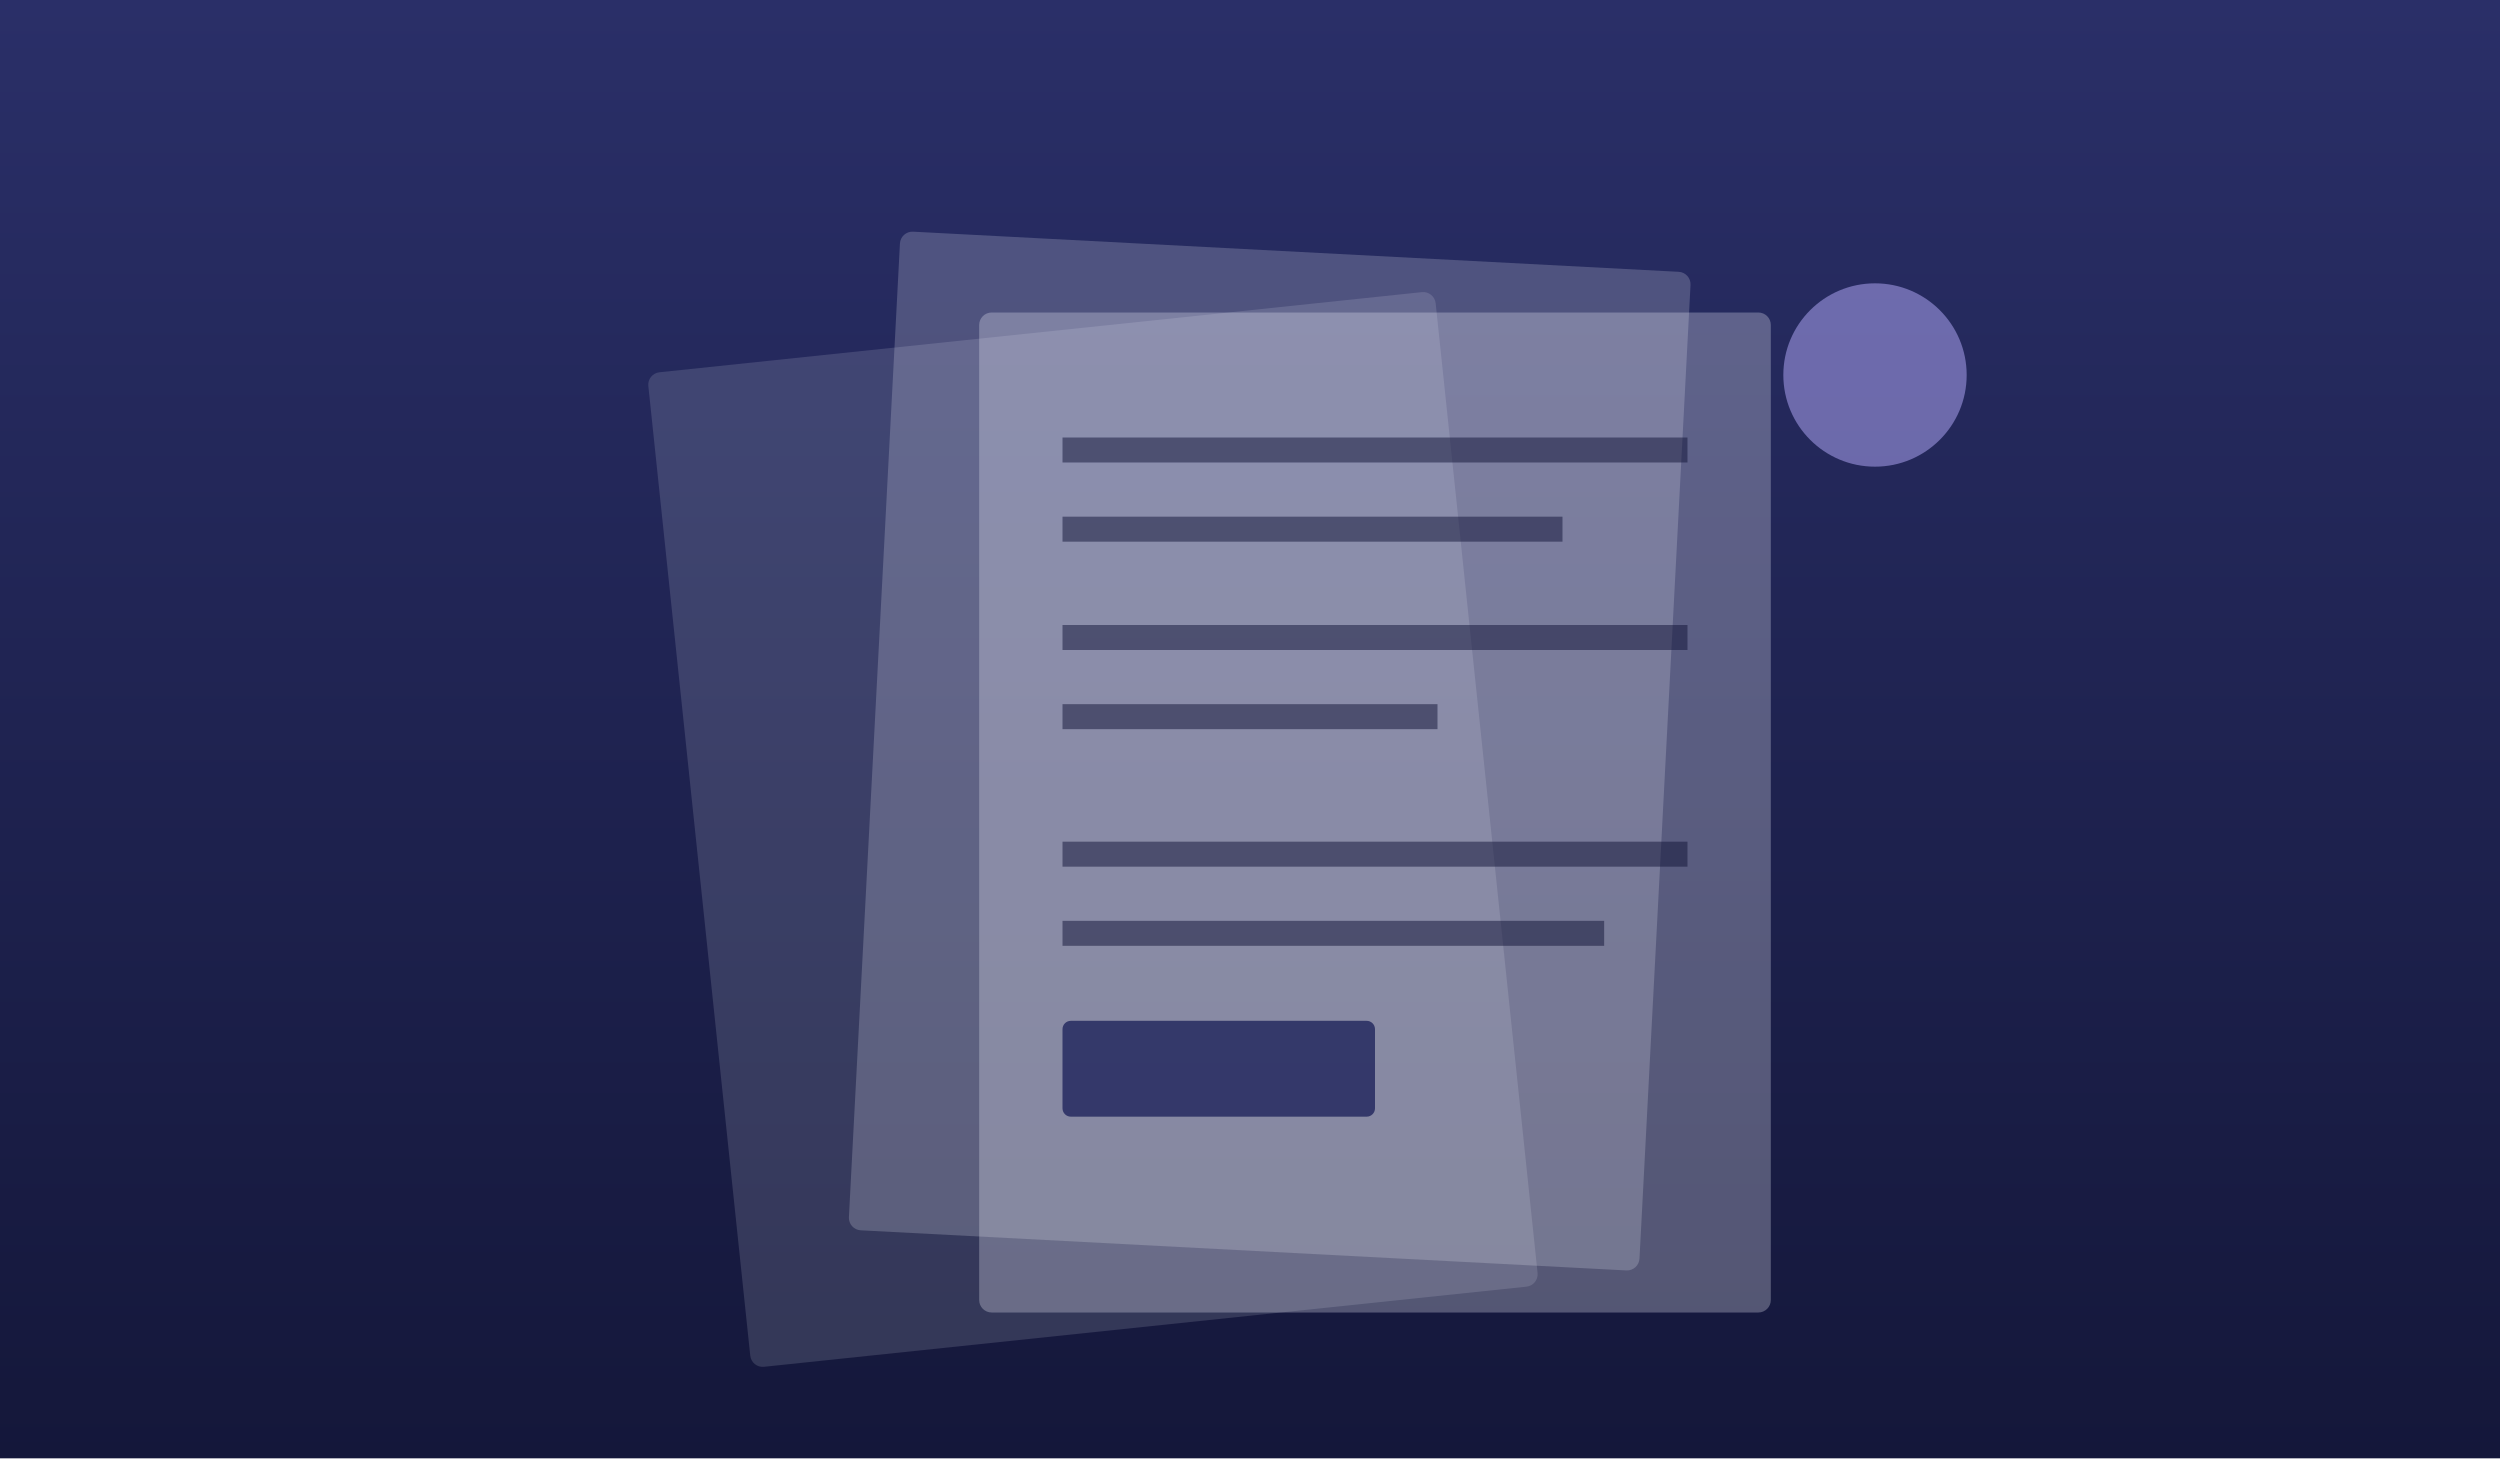
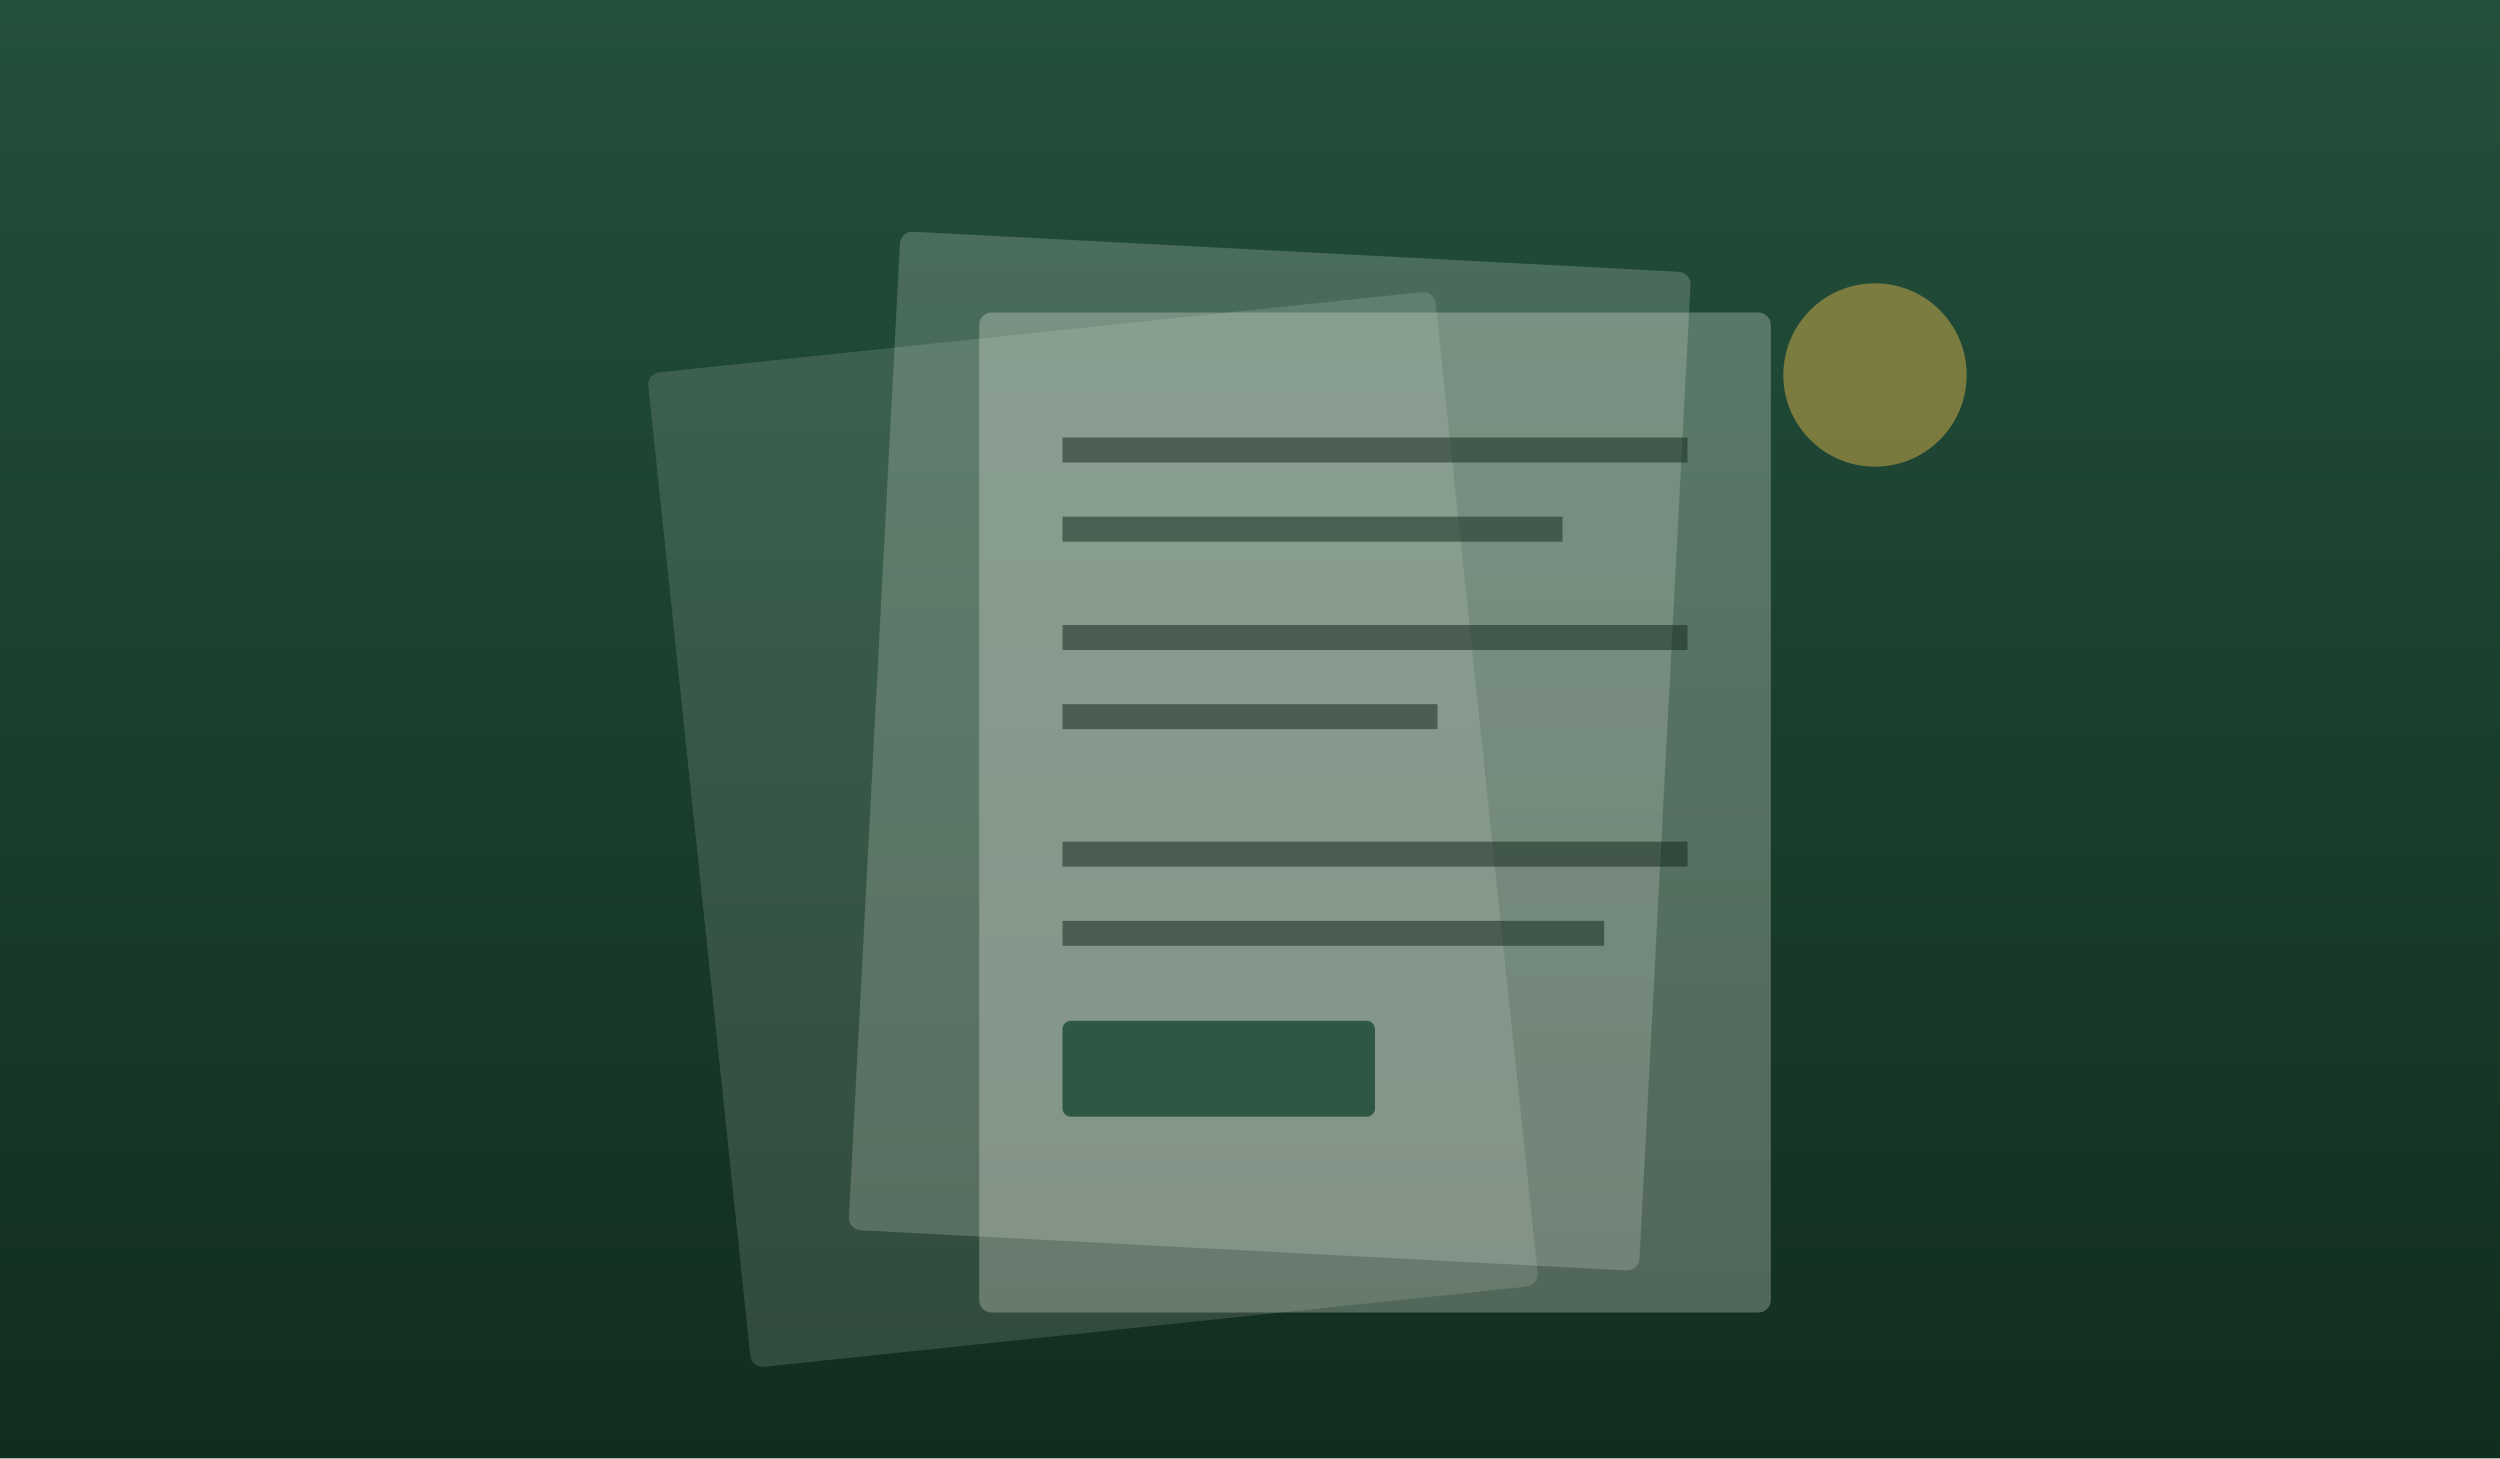
<svg xmlns="http://www.w3.org/2000/svg" viewBox="0 0 1200 700">
  <defs>
    <linearGradient id="p" x1="0" y1="0" x2="0" y2="1">
-       <stop offset="0" stop-color="#2A2F68" />
-       <stop offset="1" stop-color="#14173A" />
+       <stop offset="0" stop-color="#23503C" />
+       <stop offset="1" stop-color="#122D1F" />
    </linearGradient>
  </defs>
  <rect width="1200" height="700" fill="url(#p)" />
-   <g fill="#F3F5FE" opacity="0.14" transform="rotate(-6 600 350)">
+   <g fill="#F1F5EB" opacity="0.14" transform="rotate(-6 600 350)">
    <rect x="330" y="150" width="380" height="480" rx="6" />
  </g>
-   <g fill="#F3F5FE" opacity="0.2" transform="rotate(3 600 350)">
+   <g fill="#F1F5EB" opacity="0.2" transform="rotate(3 600 350)">
    <rect x="420" y="120" width="380" height="480" rx="6" />
  </g>
-   <g fill="#F3F5FE" opacity="0.28">
+   <g fill="#F1F5EB" opacity="0.28">
    <rect x="470" y="150" width="380" height="480" rx="6" />
  </g>
-   <g fill="#0F1235" opacity="0.5">
+   <g fill="#0D2418" opacity="0.5">
    <rect x="510" y="210" width="300" height="12" />
    <rect x="510" y="248" width="240" height="12" />
    <rect x="510" y="300" width="300" height="12" />
    <rect x="510" y="338" width="180" height="12" />
    <rect x="510" y="404" width="300" height="12" />
    <rect x="510" y="442" width="260" height="12" />
  </g>
-   <g fill="#262A60" opacity="0.85">
+   <g fill="#1E4D38" opacity="0.85">
    <rect x="510" y="490" width="150" height="46" rx="4" />
  </g>
-   <g fill="#B5ABFC" opacity="0.5">
+   <g fill="#D8B04A" opacity="0.5">
    <circle cx="900" cy="180" r="44" />
  </g>
</svg>
